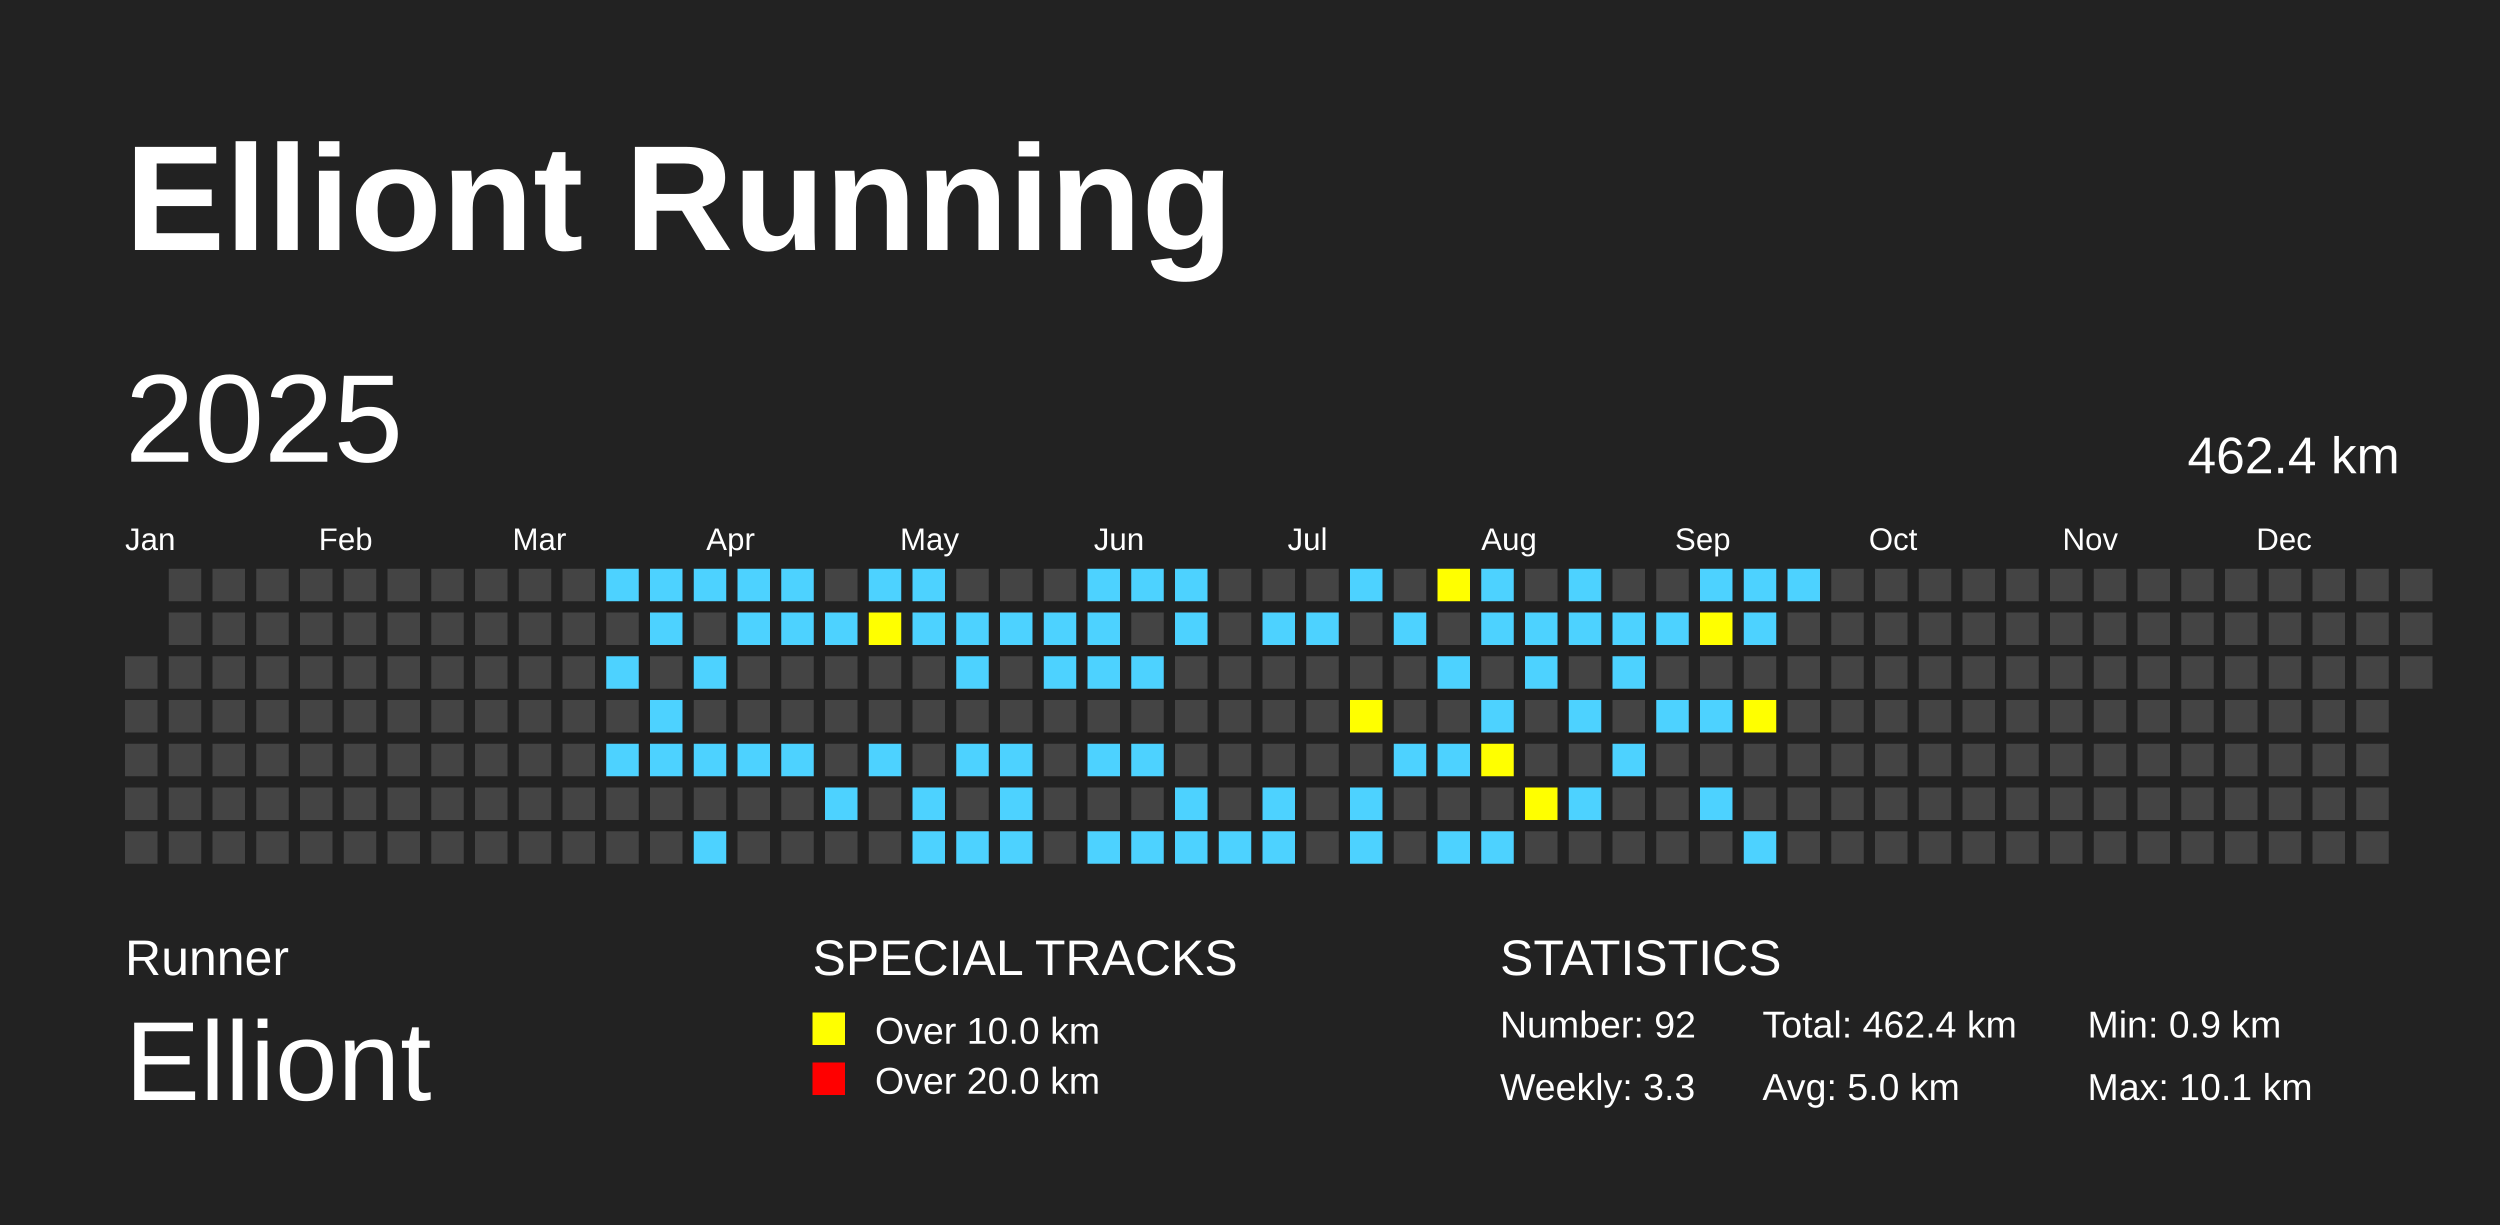
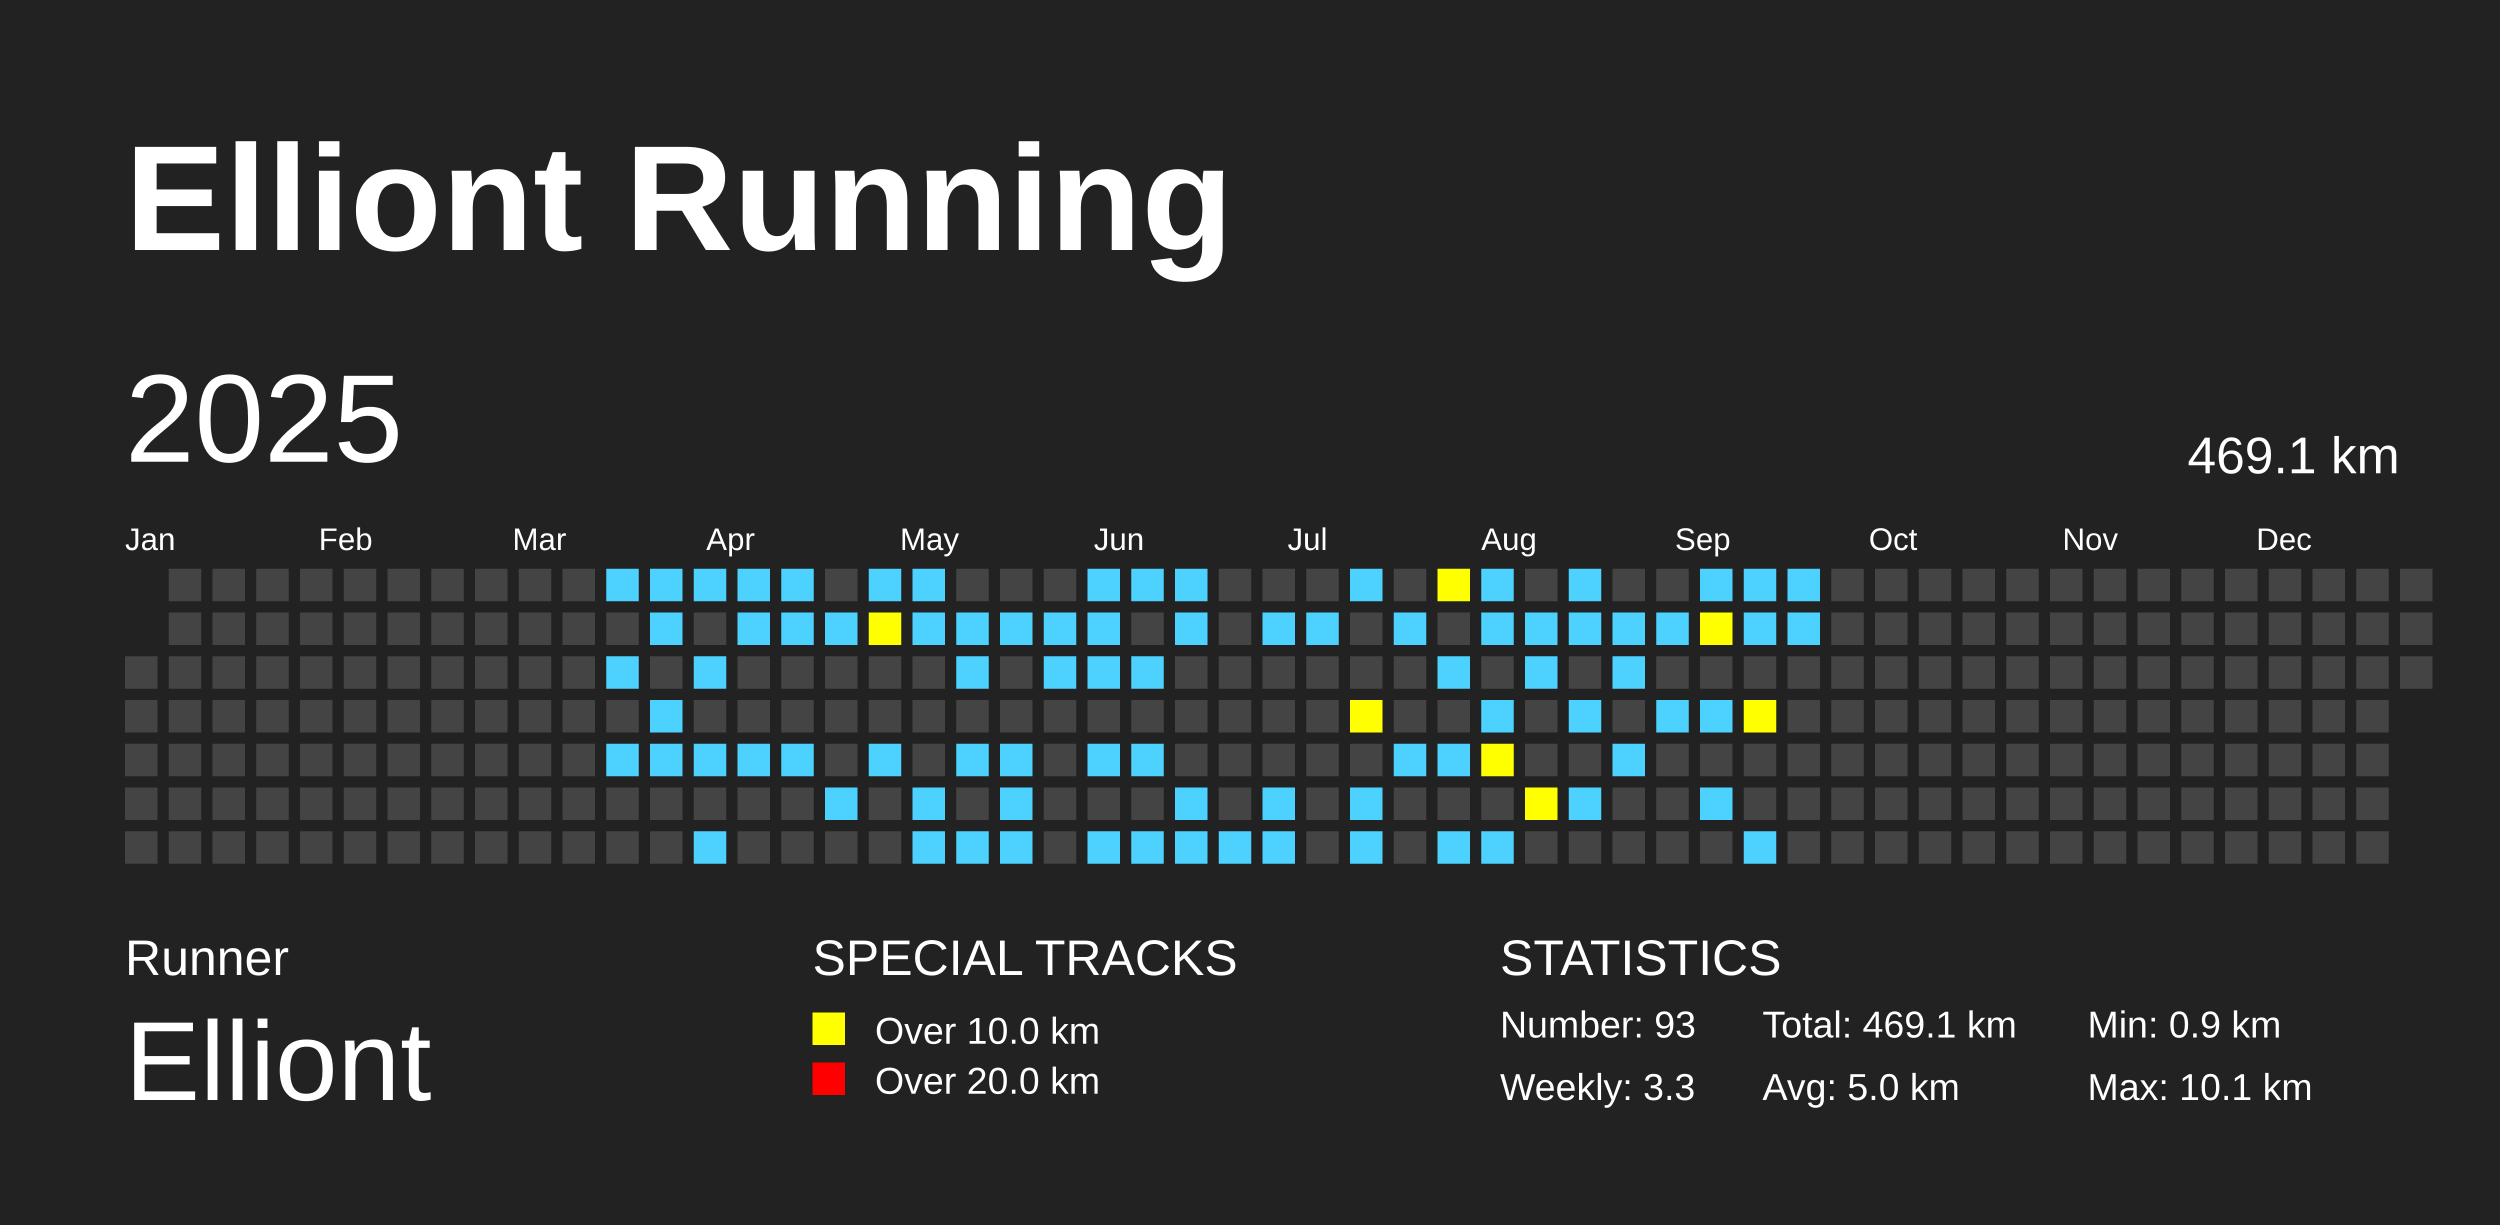
<svg xmlns="http://www.w3.org/2000/svg" baseProfile="full" height="98mm" version="1.1" viewBox="0,0,200,98" width="200mm">
  <defs />
  <rect fill="#222222" height="98" width="200" x="0" y="0" />
  <text fill="#FFFFFF" style="font-size:12px; font-family:Arial; font-weight:bold;" x="10" y="20">Elliont Running</text>
  <text fill="#FFFFFF" style="font-size:4px; font-family:Arial" x="10" y="78">Runner</text>
  <text fill="#FFFFFF" style="font-size:9px; font-family:Arial" x="10" y="88">Elliont</text>
  <text fill="#FFFFFF" style="font-size:4px; font-family:Arial" x="65" y="78">SPECIAL TRACKS</text>
  <rect fill="yellow" height="2.6" width="2.6" x="65" y="81" />
  <text fill="#FFFFFF" style="font-size:3px; font-family:Arial" x="70" y="83.5">Over 10.0 km</text>
  <rect fill="red" height="2.6" width="2.6" x="65" y="85" />
  <text fill="#FFFFFF" style="font-size:3px; font-family:Arial" x="70" y="87.5">Over 20.0 km</text>
  <text fill="#FFFFFF" style="font-size:4px; font-family:Arial" x="120" y="78">STATISTICS</text>
-   <text fill="#FFFFFF" style="font-size:3px; font-family:Arial" x="120" y="83">Number: 92</text>
+   <text fill="#FFFFFF" style="font-size:3px; font-family:Arial" x="120" y="83">Number: 93</text>
  <text fill="#FFFFFF" style="font-size:3px; font-family:Arial" x="120" y="88">Weekly: 3.3</text>
-   <text fill="#FFFFFF" style="font-size:3px; font-family:Arial" x="141" y="83">Total: 462.4 km</text>
+   <text fill="#FFFFFF" style="font-size:3px; font-family:Arial" x="141" y="83">Total: 469.1 km</text>
  <text fill="#FFFFFF" style="font-size:3px; font-family:Arial" x="141" y="88">Avg: 5.0 km</text>
  <text fill="#FFFFFF" style="font-size:3px; font-family:Arial" x="167" y="83">Min: 0.9 km</text>
  <text fill="#FFFFFF" style="font-size:3px; font-family:Arial" x="167" y="88">Max: 10.1 km</text>
  <text dominant-baseline="hanging" fill="#FFFFFF" style="font-size:10.0px; font-family:Arial;" x="10" y="30">2025</text>
-   <text dominant-baseline="hanging" fill="#FFFFFF" style="font-size:4.125px; font-family:Arial;" x="175" y="35">462.4 km</text>
+   <text dominant-baseline="hanging" fill="#FFFFFF" style="font-size:4.125px; font-family:Arial;" x="175" y="35">469.1 km</text>
  <text fill="#FFFFFF" style="font-size:2.5px; font-family:Arial" x="10.0" y="44">Jan</text>
  <text fill="#FFFFFF" style="font-size:2.5px; font-family:Arial" x="25.5" y="44">Feb</text>
  <text fill="#FFFFFF" style="font-size:2.5px; font-family:Arial" x="41.0" y="44">Mar</text>
  <text fill="#FFFFFF" style="font-size:2.5px; font-family:Arial" x="56.5" y="44">Apr</text>
  <text fill="#FFFFFF" style="font-size:2.5px; font-family:Arial" x="72.0" y="44">May</text>
  <text fill="#FFFFFF" style="font-size:2.5px; font-family:Arial" x="87.5" y="44">Jun</text>
  <text fill="#FFFFFF" style="font-size:2.5px; font-family:Arial" x="103.0" y="44">Jul</text>
  <text fill="#FFFFFF" style="font-size:2.5px; font-family:Arial" x="118.5" y="44">Aug</text>
  <text fill="#FFFFFF" style="font-size:2.5px; font-family:Arial" x="134.0" y="44">Sep</text>
  <text fill="#FFFFFF" style="font-size:2.5px; font-family:Arial" x="149.5" y="44">Oct</text>
  <text fill="#FFFFFF" style="font-size:2.5px; font-family:Arial" x="165.0" y="44">Nov</text>
  <text fill="#FFFFFF" style="font-size:2.5px; font-family:Arial" x="180.5" y="44">Dec</text>
  <rect fill="#444444" height="2.6" width="2.6" x="10.0" y="52.5" />
  <rect fill="#444444" height="2.6" width="2.6" x="10.0" y="56.0" />
  <rect fill="#444444" height="2.6" width="2.6" x="10.0" y="59.5" />
  <rect fill="#444444" height="2.6" width="2.6" x="10.0" y="63.0" />
  <rect fill="#444444" height="2.6" width="2.6" x="10.0" y="66.5" />
  <rect fill="#444444" height="2.6" width="2.6" x="13.5" y="45.5" />
  <rect fill="#444444" height="2.6" width="2.6" x="13.5" y="49.0" />
  <rect fill="#444444" height="2.6" width="2.6" x="13.5" y="52.5" />
  <rect fill="#444444" height="2.6" width="2.6" x="13.5" y="56.0" />
  <rect fill="#444444" height="2.6" width="2.6" x="13.5" y="59.5" />
  <rect fill="#444444" height="2.6" width="2.6" x="13.5" y="63.0" />
  <rect fill="#444444" height="2.6" width="2.6" x="13.5" y="66.5" />
  <rect fill="#444444" height="2.6" width="2.6" x="17.0" y="45.5" />
  <rect fill="#444444" height="2.6" width="2.6" x="17.0" y="49.0" />
  <rect fill="#444444" height="2.6" width="2.6" x="17.0" y="52.5" />
  <rect fill="#444444" height="2.6" width="2.6" x="17.0" y="56.0" />
  <rect fill="#444444" height="2.6" width="2.6" x="17.0" y="59.5" />
  <rect fill="#444444" height="2.6" width="2.6" x="17.0" y="63.0" />
  <rect fill="#444444" height="2.6" width="2.6" x="17.0" y="66.5" />
  <rect fill="#444444" height="2.6" width="2.6" x="20.5" y="45.5" />
  <rect fill="#444444" height="2.6" width="2.6" x="20.5" y="49.0" />
  <rect fill="#444444" height="2.6" width="2.6" x="20.5" y="52.5" />
  <rect fill="#444444" height="2.6" width="2.6" x="20.5" y="56.0" />
  <rect fill="#444444" height="2.6" width="2.6" x="20.5" y="59.5" />
  <rect fill="#444444" height="2.6" width="2.6" x="20.5" y="63.0" />
  <rect fill="#444444" height="2.6" width="2.6" x="20.5" y="66.5" />
  <rect fill="#444444" height="2.6" width="2.6" x="24.0" y="45.5" />
  <rect fill="#444444" height="2.6" width="2.6" x="24.0" y="49.0" />
  <rect fill="#444444" height="2.6" width="2.6" x="24.0" y="52.5" />
  <rect fill="#444444" height="2.6" width="2.6" x="24.0" y="56.0" />
  <rect fill="#444444" height="2.6" width="2.6" x="24.0" y="59.5" />
  <rect fill="#444444" height="2.6" width="2.6" x="24.0" y="63.0" />
  <rect fill="#444444" height="2.6" width="2.6" x="24.0" y="66.5" />
  <rect fill="#444444" height="2.6" width="2.6" x="27.5" y="45.5" />
  <rect fill="#444444" height="2.6" width="2.6" x="27.5" y="49.0" />
  <rect fill="#444444" height="2.6" width="2.6" x="27.5" y="52.5" />
  <rect fill="#444444" height="2.6" width="2.6" x="27.5" y="56.0" />
  <rect fill="#444444" height="2.6" width="2.6" x="27.5" y="59.5" />
  <rect fill="#444444" height="2.6" width="2.6" x="27.5" y="63.0" />
  <rect fill="#444444" height="2.6" width="2.6" x="27.5" y="66.5" />
  <rect fill="#444444" height="2.6" width="2.6" x="31.0" y="45.5" />
  <rect fill="#444444" height="2.6" width="2.6" x="31.0" y="49.0" />
  <rect fill="#444444" height="2.6" width="2.6" x="31.0" y="52.5" />
  <rect fill="#444444" height="2.6" width="2.6" x="31.0" y="56.0" />
  <rect fill="#444444" height="2.6" width="2.6" x="31.0" y="59.5" />
  <rect fill="#444444" height="2.6" width="2.6" x="31.0" y="63.0" />
  <rect fill="#444444" height="2.6" width="2.6" x="31.0" y="66.5" />
  <rect fill="#444444" height="2.6" width="2.6" x="34.5" y="45.5" />
  <rect fill="#444444" height="2.6" width="2.6" x="34.5" y="49.0" />
  <rect fill="#444444" height="2.6" width="2.6" x="34.5" y="52.5" />
  <rect fill="#444444" height="2.6" width="2.6" x="34.5" y="56.0" />
  <rect fill="#444444" height="2.6" width="2.6" x="34.5" y="59.5" />
  <rect fill="#444444" height="2.6" width="2.6" x="34.5" y="63.0" />
  <rect fill="#444444" height="2.6" width="2.6" x="34.5" y="66.5" />
  <rect fill="#444444" height="2.6" width="2.6" x="38.0" y="45.5" />
  <rect fill="#444444" height="2.6" width="2.6" x="38.0" y="49.0" />
  <rect fill="#444444" height="2.6" width="2.6" x="38.0" y="52.5" />
  <rect fill="#444444" height="2.6" width="2.6" x="38.0" y="56.0" />
  <rect fill="#444444" height="2.6" width="2.6" x="38.0" y="59.5" />
  <rect fill="#444444" height="2.6" width="2.6" x="38.0" y="63.0" />
  <rect fill="#444444" height="2.6" width="2.6" x="38.0" y="66.5" />
  <rect fill="#444444" height="2.6" width="2.6" x="41.5" y="45.5" />
  <rect fill="#444444" height="2.6" width="2.6" x="41.5" y="49.0" />
  <rect fill="#444444" height="2.6" width="2.6" x="41.5" y="52.5" />
  <rect fill="#444444" height="2.6" width="2.6" x="41.5" y="56.0" />
  <rect fill="#444444" height="2.6" width="2.6" x="41.5" y="59.5" />
  <rect fill="#444444" height="2.6" width="2.6" x="41.5" y="63.0" />
  <rect fill="#444444" height="2.6" width="2.6" x="41.5" y="66.5" />
  <rect fill="#444444" height="2.6" width="2.6" x="45.0" y="45.5" />
  <rect fill="#444444" height="2.6" width="2.6" x="45.0" y="49.0" />
  <rect fill="#444444" height="2.6" width="2.6" x="45.0" y="52.5" />
  <rect fill="#444444" height="2.6" width="2.6" x="45.0" y="56.0" />
  <rect fill="#444444" height="2.6" width="2.6" x="45.0" y="59.5" />
  <rect fill="#444444" height="2.6" width="2.6" x="45.0" y="63.0" />
  <rect fill="#444444" height="2.6" width="2.6" x="45.0" y="66.5" />
  <rect fill="#4DD2FF" height="2.6" width="2.6" x="48.5" y="45.5" />
  <rect fill="#444444" height="2.6" width="2.6" x="48.5" y="49.0" />
  <rect fill="#4DD2FF" height="2.6" width="2.6" x="48.5" y="52.5" />
  <rect fill="#444444" height="2.6" width="2.6" x="48.5" y="56.0" />
  <rect fill="#4DD2FF" height="2.6" width="2.6" x="48.5" y="59.5" />
  <rect fill="#444444" height="2.6" width="2.6" x="48.5" y="63.0" />
  <rect fill="#444444" height="2.6" width="2.6" x="48.5" y="66.5" />
  <rect fill="#4DD2FF" height="2.6" width="2.6" x="52.0" y="45.5" />
  <rect fill="#4DD2FF" height="2.6" width="2.6" x="52.0" y="49.0" />
  <rect fill="#444444" height="2.6" width="2.6" x="52.0" y="52.5" />
  <rect fill="#4DD2FF" height="2.6" width="2.6" x="52.0" y="56.0" />
  <rect fill="#4DD2FF" height="2.6" width="2.6" x="52.0" y="59.5" />
  <rect fill="#444444" height="2.6" width="2.6" x="52.0" y="63.0" />
  <rect fill="#444444" height="2.6" width="2.6" x="52.0" y="66.5" />
  <rect fill="#4DD2FF" height="2.6" width="2.6" x="55.5" y="45.5" />
  <rect fill="#444444" height="2.6" width="2.6" x="55.5" y="49.0" />
  <rect fill="#4DD2FF" height="2.6" width="2.6" x="55.5" y="52.5" />
  <rect fill="#444444" height="2.6" width="2.6" x="55.5" y="56.0" />
  <rect fill="#4DD2FF" height="2.6" width="2.6" x="55.5" y="59.5" />
  <rect fill="#444444" height="2.6" width="2.6" x="55.5" y="63.0" />
  <rect fill="#4DD2FF" height="2.6" width="2.6" x="55.5" y="66.5" />
  <rect fill="#4DD2FF" height="2.6" width="2.6" x="59.0" y="45.5" />
  <rect fill="#4DD2FF" height="2.6" width="2.6" x="59.0" y="49.0" />
  <rect fill="#444444" height="2.6" width="2.6" x="59.0" y="52.5" />
  <rect fill="#444444" height="2.6" width="2.6" x="59.0" y="56.0" />
  <rect fill="#4DD2FF" height="2.6" width="2.6" x="59.0" y="59.5" />
  <rect fill="#444444" height="2.6" width="2.6" x="59.0" y="63.0" />
  <rect fill="#444444" height="2.6" width="2.6" x="59.0" y="66.5" />
  <rect fill="#4DD2FF" height="2.6" width="2.6" x="62.5" y="45.5" />
  <rect fill="#4DD2FF" height="2.6" width="2.6" x="62.5" y="49.0" />
  <rect fill="#444444" height="2.6" width="2.6" x="62.5" y="52.5" />
  <rect fill="#444444" height="2.6" width="2.6" x="62.5" y="56.0" />
  <rect fill="#4DD2FF" height="2.6" width="2.6" x="62.5" y="59.5" />
  <rect fill="#444444" height="2.6" width="2.6" x="62.5" y="63.0" />
  <rect fill="#444444" height="2.6" width="2.6" x="62.5" y="66.5" />
  <rect fill="#444444" height="2.6" width="2.6" x="66.0" y="45.5" />
  <rect fill="#4DD2FF" height="2.6" width="2.6" x="66.0" y="49.0" />
  <rect fill="#444444" height="2.6" width="2.6" x="66.0" y="52.5" />
  <rect fill="#444444" height="2.6" width="2.6" x="66.0" y="56.0" />
  <rect fill="#444444" height="2.6" width="2.6" x="66.0" y="59.5" />
  <rect fill="#4DD2FF" height="2.6" width="2.6" x="66.0" y="63.0" />
  <rect fill="#444444" height="2.6" width="2.6" x="66.0" y="66.5" />
  <rect fill="#4DD2FF" height="2.6" width="2.6" x="69.5" y="45.5" />
  <rect fill="yellow" height="2.6" width="2.6" x="69.5" y="49.0" />
  <rect fill="#444444" height="2.6" width="2.6" x="69.5" y="52.5" />
  <rect fill="#444444" height="2.6" width="2.6" x="69.5" y="56.0" />
  <rect fill="#4DD2FF" height="2.6" width="2.6" x="69.5" y="59.5" />
  <rect fill="#444444" height="2.6" width="2.6" x="69.5" y="63.0" />
  <rect fill="#444444" height="2.6" width="2.6" x="69.5" y="66.5" />
  <rect fill="#4DD2FF" height="2.6" width="2.6" x="73.0" y="45.5" />
  <rect fill="#4DD2FF" height="2.6" width="2.6" x="73.0" y="49.0" />
  <rect fill="#444444" height="2.6" width="2.6" x="73.0" y="52.5" />
  <rect fill="#444444" height="2.6" width="2.6" x="73.0" y="56.0" />
  <rect fill="#444444" height="2.6" width="2.6" x="73.0" y="59.5" />
  <rect fill="#4DD2FF" height="2.6" width="2.6" x="73.0" y="63.0" />
  <rect fill="#4DD2FF" height="2.6" width="2.6" x="73.0" y="66.5" />
  <rect fill="#444444" height="2.6" width="2.6" x="76.5" y="45.5" />
  <rect fill="#4DD2FF" height="2.6" width="2.6" x="76.5" y="49.0" />
  <rect fill="#4DD2FF" height="2.6" width="2.6" x="76.5" y="52.5" />
  <rect fill="#444444" height="2.6" width="2.6" x="76.5" y="56.0" />
  <rect fill="#4DD2FF" height="2.6" width="2.6" x="76.5" y="59.5" />
  <rect fill="#444444" height="2.6" width="2.6" x="76.5" y="63.0" />
  <rect fill="#4DD2FF" height="2.6" width="2.6" x="76.5" y="66.5" />
  <rect fill="#444444" height="2.6" width="2.6" x="80.0" y="45.5" />
  <rect fill="#4DD2FF" height="2.6" width="2.6" x="80.0" y="49.0" />
  <rect fill="#444444" height="2.6" width="2.6" x="80.0" y="52.5" />
  <rect fill="#444444" height="2.6" width="2.6" x="80.0" y="56.0" />
  <rect fill="#4DD2FF" height="2.6" width="2.6" x="80.0" y="59.5" />
  <rect fill="#4DD2FF" height="2.6" width="2.6" x="80.0" y="63.0" />
  <rect fill="#4DD2FF" height="2.6" width="2.6" x="80.0" y="66.5" />
  <rect fill="#444444" height="2.6" width="2.6" x="83.5" y="45.5" />
  <rect fill="#4DD2FF" height="2.6" width="2.6" x="83.5" y="49.0" />
  <rect fill="#4DD2FF" height="2.6" width="2.6" x="83.5" y="52.5" />
  <rect fill="#444444" height="2.6" width="2.6" x="83.5" y="56.0" />
  <rect fill="#444444" height="2.6" width="2.6" x="83.5" y="59.5" />
  <rect fill="#444444" height="2.6" width="2.6" x="83.5" y="63.0" />
  <rect fill="#444444" height="2.6" width="2.6" x="83.5" y="66.5" />
  <rect fill="#4DD2FF" height="2.6" width="2.6" x="87.0" y="45.5" />
  <rect fill="#4DD2FF" height="2.6" width="2.6" x="87.0" y="49.0" />
  <rect fill="#4DD2FF" height="2.6" width="2.6" x="87.0" y="52.5" />
  <rect fill="#444444" height="2.6" width="2.6" x="87.0" y="56.0" />
  <rect fill="#4DD2FF" height="2.6" width="2.6" x="87.0" y="59.5" />
  <rect fill="#444444" height="2.6" width="2.6" x="87.0" y="63.0" />
  <rect fill="#4DD2FF" height="2.6" width="2.6" x="87.0" y="66.5" />
  <rect fill="#4DD2FF" height="2.6" width="2.6" x="90.5" y="45.5" />
  <rect fill="#444444" height="2.6" width="2.6" x="90.5" y="49.0" />
  <rect fill="#4DD2FF" height="2.6" width="2.6" x="90.5" y="52.5" />
  <rect fill="#444444" height="2.6" width="2.6" x="90.5" y="56.0" />
  <rect fill="#4DD2FF" height="2.6" width="2.6" x="90.5" y="59.5" />
  <rect fill="#444444" height="2.6" width="2.6" x="90.5" y="63.0" />
  <rect fill="#4DD2FF" height="2.6" width="2.6" x="90.5" y="66.5" />
  <rect fill="#4DD2FF" height="2.6" width="2.6" x="94.0" y="45.5" />
  <rect fill="#4DD2FF" height="2.6" width="2.6" x="94.0" y="49.0" />
  <rect fill="#444444" height="2.6" width="2.6" x="94.0" y="52.5" />
  <rect fill="#444444" height="2.6" width="2.6" x="94.0" y="56.0" />
  <rect fill="#444444" height="2.6" width="2.6" x="94.0" y="59.5" />
  <rect fill="#4DD2FF" height="2.6" width="2.6" x="94.0" y="63.0" />
  <rect fill="#4DD2FF" height="2.6" width="2.6" x="94.0" y="66.5" />
  <rect fill="#444444" height="2.6" width="2.6" x="97.5" y="45.5" />
  <rect fill="#444444" height="2.6" width="2.6" x="97.5" y="49.0" />
  <rect fill="#444444" height="2.6" width="2.6" x="97.5" y="52.5" />
  <rect fill="#444444" height="2.6" width="2.6" x="97.5" y="56.0" />
  <rect fill="#444444" height="2.6" width="2.6" x="97.5" y="59.5" />
  <rect fill="#444444" height="2.6" width="2.6" x="97.5" y="63.0" />
  <rect fill="#4DD2FF" height="2.6" width="2.6" x="97.5" y="66.5" />
  <rect fill="#444444" height="2.6" width="2.6" x="101.0" y="45.5" />
  <rect fill="#4DD2FF" height="2.6" width="2.6" x="101.0" y="49.0" />
  <rect fill="#444444" height="2.6" width="2.6" x="101.0" y="52.5" />
  <rect fill="#444444" height="2.6" width="2.6" x="101.0" y="56.0" />
  <rect fill="#444444" height="2.6" width="2.6" x="101.0" y="59.5" />
  <rect fill="#4DD2FF" height="2.6" width="2.6" x="101.0" y="63.0" />
  <rect fill="#4DD2FF" height="2.6" width="2.6" x="101.0" y="66.5" />
  <rect fill="#444444" height="2.6" width="2.6" x="104.5" y="45.5" />
  <rect fill="#4DD2FF" height="2.6" width="2.6" x="104.5" y="49.0" />
  <rect fill="#444444" height="2.6" width="2.6" x="104.5" y="52.5" />
  <rect fill="#444444" height="2.6" width="2.6" x="104.5" y="56.0" />
  <rect fill="#444444" height="2.6" width="2.6" x="104.5" y="59.5" />
  <rect fill="#444444" height="2.6" width="2.6" x="104.5" y="63.0" />
  <rect fill="#444444" height="2.6" width="2.6" x="104.5" y="66.5" />
  <rect fill="#4DD2FF" height="2.6" width="2.6" x="108.0" y="45.5" />
  <rect fill="#444444" height="2.6" width="2.6" x="108.0" y="49.0" />
  <rect fill="#444444" height="2.6" width="2.6" x="108.0" y="52.5" />
  <rect fill="yellow" height="2.6" width="2.6" x="108.0" y="56.0" />
  <rect fill="#444444" height="2.6" width="2.6" x="108.0" y="59.5" />
  <rect fill="#4DD2FF" height="2.6" width="2.6" x="108.0" y="63.0" />
  <rect fill="#4DD2FF" height="2.6" width="2.6" x="108.0" y="66.5" />
  <rect fill="#444444" height="2.6" width="2.6" x="111.5" y="45.5" />
  <rect fill="#4DD2FF" height="2.6" width="2.6" x="111.5" y="49.0" />
  <rect fill="#444444" height="2.6" width="2.6" x="111.5" y="52.5" />
  <rect fill="#444444" height="2.6" width="2.6" x="111.5" y="56.0" />
  <rect fill="#4DD2FF" height="2.6" width="2.6" x="111.5" y="59.5" />
  <rect fill="#444444" height="2.6" width="2.6" x="111.5" y="63.0" />
  <rect fill="#444444" height="2.6" width="2.6" x="111.5" y="66.5" />
  <rect fill="yellow" height="2.6" width="2.6" x="115.0" y="45.5" />
  <rect fill="#444444" height="2.6" width="2.6" x="115.0" y="49.0" />
  <rect fill="#4DD2FF" height="2.6" width="2.6" x="115.0" y="52.5" />
  <rect fill="#444444" height="2.6" width="2.6" x="115.0" y="56.0" />
  <rect fill="#4DD2FF" height="2.6" width="2.6" x="115.0" y="59.5" />
  <rect fill="#444444" height="2.6" width="2.6" x="115.0" y="63.0" />
  <rect fill="#4DD2FF" height="2.6" width="2.6" x="115.0" y="66.5" />
  <rect fill="#4DD2FF" height="2.6" width="2.6" x="118.5" y="45.5" />
  <rect fill="#4DD2FF" height="2.6" width="2.6" x="118.5" y="49.0" />
  <rect fill="#444444" height="2.6" width="2.6" x="118.5" y="52.5" />
  <rect fill="#4DD2FF" height="2.6" width="2.6" x="118.5" y="56.0" />
  <rect fill="yellow" height="2.6" width="2.6" x="118.5" y="59.5" />
  <rect fill="#444444" height="2.6" width="2.6" x="118.5" y="63.0" />
  <rect fill="#4DD2FF" height="2.6" width="2.6" x="118.5" y="66.5" />
  <rect fill="#444444" height="2.6" width="2.6" x="122.0" y="45.5" />
  <rect fill="#4DD2FF" height="2.6" width="2.6" x="122.0" y="49.0" />
  <rect fill="#4DD2FF" height="2.6" width="2.6" x="122.0" y="52.5" />
  <rect fill="#444444" height="2.6" width="2.6" x="122.0" y="56.0" />
  <rect fill="#444444" height="2.6" width="2.6" x="122.0" y="59.5" />
  <rect fill="yellow" height="2.6" width="2.6" x="122.0" y="63.0" />
  <rect fill="#444444" height="2.6" width="2.6" x="122.0" y="66.5" />
  <rect fill="#4DD2FF" height="2.6" width="2.6" x="125.5" y="45.5" />
  <rect fill="#4DD2FF" height="2.6" width="2.6" x="125.5" y="49.0" />
  <rect fill="#444444" height="2.6" width="2.6" x="125.5" y="52.5" />
  <rect fill="#4DD2FF" height="2.6" width="2.6" x="125.5" y="56.0" />
  <rect fill="#444444" height="2.6" width="2.6" x="125.5" y="59.5" />
  <rect fill="#4DD2FF" height="2.6" width="2.6" x="125.5" y="63.0" />
  <rect fill="#444444" height="2.6" width="2.6" x="125.5" y="66.5" />
  <rect fill="#444444" height="2.6" width="2.6" x="129.0" y="45.5" />
  <rect fill="#4DD2FF" height="2.6" width="2.6" x="129.0" y="49.0" />
  <rect fill="#4DD2FF" height="2.6" width="2.6" x="129.0" y="52.5" />
  <rect fill="#444444" height="2.6" width="2.6" x="129.0" y="56.0" />
  <rect fill="#4DD2FF" height="2.6" width="2.6" x="129.0" y="59.5" />
  <rect fill="#444444" height="2.6" width="2.6" x="129.0" y="63.0" />
  <rect fill="#444444" height="2.6" width="2.6" x="129.0" y="66.5" />
  <rect fill="#444444" height="2.6" width="2.6" x="132.5" y="45.5" />
  <rect fill="#4DD2FF" height="2.6" width="2.6" x="132.5" y="49.0" />
  <rect fill="#444444" height="2.6" width="2.6" x="132.5" y="52.5" />
  <rect fill="#4DD2FF" height="2.6" width="2.6" x="132.5" y="56.0" />
  <rect fill="#444444" height="2.6" width="2.6" x="132.5" y="59.5" />
  <rect fill="#444444" height="2.6" width="2.6" x="132.5" y="63.0" />
  <rect fill="#444444" height="2.6" width="2.6" x="132.5" y="66.5" />
  <rect fill="#4DD2FF" height="2.6" width="2.6" x="136.0" y="45.5" />
  <rect fill="yellow" height="2.6" width="2.6" x="136.0" y="49.0" />
  <rect fill="#444444" height="2.6" width="2.6" x="136.0" y="52.5" />
  <rect fill="#4DD2FF" height="2.6" width="2.6" x="136.0" y="56.0" />
  <rect fill="#444444" height="2.6" width="2.6" x="136.0" y="59.5" />
  <rect fill="#4DD2FF" height="2.6" width="2.6" x="136.0" y="63.0" />
  <rect fill="#444444" height="2.6" width="2.6" x="136.0" y="66.5" />
  <rect fill="#4DD2FF" height="2.6" width="2.6" x="139.5" y="45.5" />
  <rect fill="#4DD2FF" height="2.6" width="2.6" x="139.5" y="49.0" />
  <rect fill="#444444" height="2.6" width="2.6" x="139.5" y="52.5" />
  <rect fill="yellow" height="2.6" width="2.6" x="139.5" y="56.0" />
  <rect fill="#444444" height="2.6" width="2.6" x="139.5" y="59.5" />
  <rect fill="#444444" height="2.6" width="2.6" x="139.5" y="63.0" />
  <rect fill="#4DD2FF" height="2.6" width="2.6" x="139.5" y="66.5" />
  <rect fill="#4DD2FF" height="2.6" width="2.6" x="143.0" y="45.5" />
-   <rect fill="#444444" height="2.6" width="2.6" x="143.0" y="49.0" />
+   <rect fill="#4DD2FF" height="2.6" width="2.6" x="143.0" y="49.0" />
  <rect fill="#444444" height="2.6" width="2.6" x="143.0" y="52.5" />
  <rect fill="#444444" height="2.6" width="2.6" x="143.0" y="56.0" />
  <rect fill="#444444" height="2.6" width="2.6" x="143.0" y="59.5" />
  <rect fill="#444444" height="2.6" width="2.6" x="143.0" y="63.0" />
  <rect fill="#444444" height="2.6" width="2.6" x="143.0" y="66.5" />
  <rect fill="#444444" height="2.6" width="2.6" x="146.5" y="45.5" />
  <rect fill="#444444" height="2.6" width="2.6" x="146.5" y="49.0" />
  <rect fill="#444444" height="2.6" width="2.6" x="146.5" y="52.5" />
  <rect fill="#444444" height="2.6" width="2.6" x="146.5" y="56.0" />
  <rect fill="#444444" height="2.6" width="2.6" x="146.5" y="59.5" />
  <rect fill="#444444" height="2.6" width="2.6" x="146.5" y="63.0" />
  <rect fill="#444444" height="2.6" width="2.6" x="146.5" y="66.5" />
  <rect fill="#444444" height="2.6" width="2.6" x="150.0" y="45.5" />
  <rect fill="#444444" height="2.6" width="2.6" x="150.0" y="49.0" />
  <rect fill="#444444" height="2.6" width="2.6" x="150.0" y="52.5" />
  <rect fill="#444444" height="2.6" width="2.6" x="150.0" y="56.0" />
  <rect fill="#444444" height="2.6" width="2.6" x="150.0" y="59.5" />
  <rect fill="#444444" height="2.6" width="2.6" x="150.0" y="63.0" />
  <rect fill="#444444" height="2.6" width="2.6" x="150.0" y="66.5" />
  <rect fill="#444444" height="2.6" width="2.6" x="153.5" y="45.5" />
  <rect fill="#444444" height="2.6" width="2.6" x="153.5" y="49.0" />
  <rect fill="#444444" height="2.6" width="2.6" x="153.5" y="52.5" />
  <rect fill="#444444" height="2.6" width="2.6" x="153.5" y="56.0" />
  <rect fill="#444444" height="2.6" width="2.6" x="153.5" y="59.5" />
  <rect fill="#444444" height="2.6" width="2.6" x="153.5" y="63.0" />
  <rect fill="#444444" height="2.6" width="2.6" x="153.5" y="66.5" />
  <rect fill="#444444" height="2.6" width="2.6" x="157.0" y="45.5" />
  <rect fill="#444444" height="2.6" width="2.6" x="157.0" y="49.0" />
  <rect fill="#444444" height="2.6" width="2.6" x="157.0" y="52.5" />
  <rect fill="#444444" height="2.6" width="2.6" x="157.0" y="56.0" />
  <rect fill="#444444" height="2.6" width="2.6" x="157.0" y="59.5" />
  <rect fill="#444444" height="2.6" width="2.6" x="157.0" y="63.0" />
  <rect fill="#444444" height="2.6" width="2.6" x="157.0" y="66.5" />
  <rect fill="#444444" height="2.6" width="2.6" x="160.5" y="45.5" />
  <rect fill="#444444" height="2.6" width="2.6" x="160.5" y="49.0" />
  <rect fill="#444444" height="2.6" width="2.6" x="160.5" y="52.5" />
  <rect fill="#444444" height="2.6" width="2.6" x="160.5" y="56.0" />
  <rect fill="#444444" height="2.6" width="2.6" x="160.5" y="59.5" />
  <rect fill="#444444" height="2.6" width="2.6" x="160.5" y="63.0" />
  <rect fill="#444444" height="2.6" width="2.6" x="160.5" y="66.5" />
  <rect fill="#444444" height="2.6" width="2.6" x="164.0" y="45.5" />
  <rect fill="#444444" height="2.6" width="2.6" x="164.0" y="49.0" />
  <rect fill="#444444" height="2.6" width="2.6" x="164.0" y="52.5" />
  <rect fill="#444444" height="2.6" width="2.6" x="164.0" y="56.0" />
  <rect fill="#444444" height="2.6" width="2.6" x="164.0" y="59.5" />
  <rect fill="#444444" height="2.6" width="2.6" x="164.0" y="63.0" />
  <rect fill="#444444" height="2.6" width="2.6" x="164.0" y="66.5" />
  <rect fill="#444444" height="2.6" width="2.6" x="167.5" y="45.5" />
  <rect fill="#444444" height="2.6" width="2.6" x="167.5" y="49.0" />
  <rect fill="#444444" height="2.6" width="2.6" x="167.5" y="52.5" />
  <rect fill="#444444" height="2.6" width="2.6" x="167.5" y="56.0" />
  <rect fill="#444444" height="2.6" width="2.6" x="167.5" y="59.5" />
  <rect fill="#444444" height="2.6" width="2.6" x="167.5" y="63.0" />
  <rect fill="#444444" height="2.6" width="2.6" x="167.5" y="66.5" />
  <rect fill="#444444" height="2.6" width="2.6" x="171.0" y="45.5" />
  <rect fill="#444444" height="2.6" width="2.6" x="171.0" y="49.0" />
  <rect fill="#444444" height="2.6" width="2.6" x="171.0" y="52.5" />
  <rect fill="#444444" height="2.6" width="2.6" x="171.0" y="56.0" />
  <rect fill="#444444" height="2.6" width="2.6" x="171.0" y="59.5" />
  <rect fill="#444444" height="2.6" width="2.6" x="171.0" y="63.0" />
  <rect fill="#444444" height="2.6" width="2.6" x="171.0" y="66.5" />
  <rect fill="#444444" height="2.6" width="2.6" x="174.5" y="45.5" />
  <rect fill="#444444" height="2.6" width="2.6" x="174.5" y="49.0" />
  <rect fill="#444444" height="2.6" width="2.6" x="174.5" y="52.5" />
  <rect fill="#444444" height="2.6" width="2.6" x="174.5" y="56.0" />
  <rect fill="#444444" height="2.6" width="2.6" x="174.5" y="59.5" />
  <rect fill="#444444" height="2.6" width="2.6" x="174.5" y="63.0" />
  <rect fill="#444444" height="2.6" width="2.6" x="174.5" y="66.5" />
  <rect fill="#444444" height="2.6" width="2.6" x="178.0" y="45.5" />
  <rect fill="#444444" height="2.6" width="2.6" x="178.0" y="49.0" />
  <rect fill="#444444" height="2.6" width="2.6" x="178.0" y="52.5" />
  <rect fill="#444444" height="2.6" width="2.6" x="178.0" y="56.0" />
  <rect fill="#444444" height="2.6" width="2.6" x="178.0" y="59.5" />
  <rect fill="#444444" height="2.6" width="2.6" x="178.0" y="63.0" />
  <rect fill="#444444" height="2.6" width="2.6" x="178.0" y="66.5" />
  <rect fill="#444444" height="2.6" width="2.6" x="181.5" y="45.5" />
  <rect fill="#444444" height="2.6" width="2.6" x="181.5" y="49.0" />
  <rect fill="#444444" height="2.6" width="2.6" x="181.5" y="52.5" />
  <rect fill="#444444" height="2.6" width="2.6" x="181.5" y="56.0" />
  <rect fill="#444444" height="2.6" width="2.6" x="181.5" y="59.5" />
  <rect fill="#444444" height="2.6" width="2.6" x="181.5" y="63.0" />
  <rect fill="#444444" height="2.6" width="2.6" x="181.5" y="66.5" />
  <rect fill="#444444" height="2.6" width="2.6" x="185.0" y="45.5" />
  <rect fill="#444444" height="2.6" width="2.6" x="185.0" y="49.0" />
  <rect fill="#444444" height="2.6" width="2.6" x="185.0" y="52.5" />
  <rect fill="#444444" height="2.6" width="2.6" x="185.0" y="56.0" />
  <rect fill="#444444" height="2.6" width="2.6" x="185.0" y="59.5" />
  <rect fill="#444444" height="2.6" width="2.6" x="185.0" y="63.0" />
  <rect fill="#444444" height="2.6" width="2.6" x="185.0" y="66.5" />
  <rect fill="#444444" height="2.6" width="2.6" x="188.5" y="45.5" />
  <rect fill="#444444" height="2.6" width="2.6" x="188.5" y="49.0" />
  <rect fill="#444444" height="2.6" width="2.6" x="188.5" y="52.5" />
  <rect fill="#444444" height="2.6" width="2.6" x="188.5" y="56.0" />
  <rect fill="#444444" height="2.6" width="2.6" x="188.5" y="59.5" />
  <rect fill="#444444" height="2.6" width="2.6" x="188.5" y="63.0" />
  <rect fill="#444444" height="2.6" width="2.6" x="188.5" y="66.5" />
  <rect fill="#444444" height="2.6" width="2.6" x="192.0" y="45.5" />
  <rect fill="#444444" height="2.6" width="2.6" x="192.0" y="49.0" />
  <rect fill="#444444" height="2.6" width="2.6" x="192.0" y="52.5" />
</svg>
